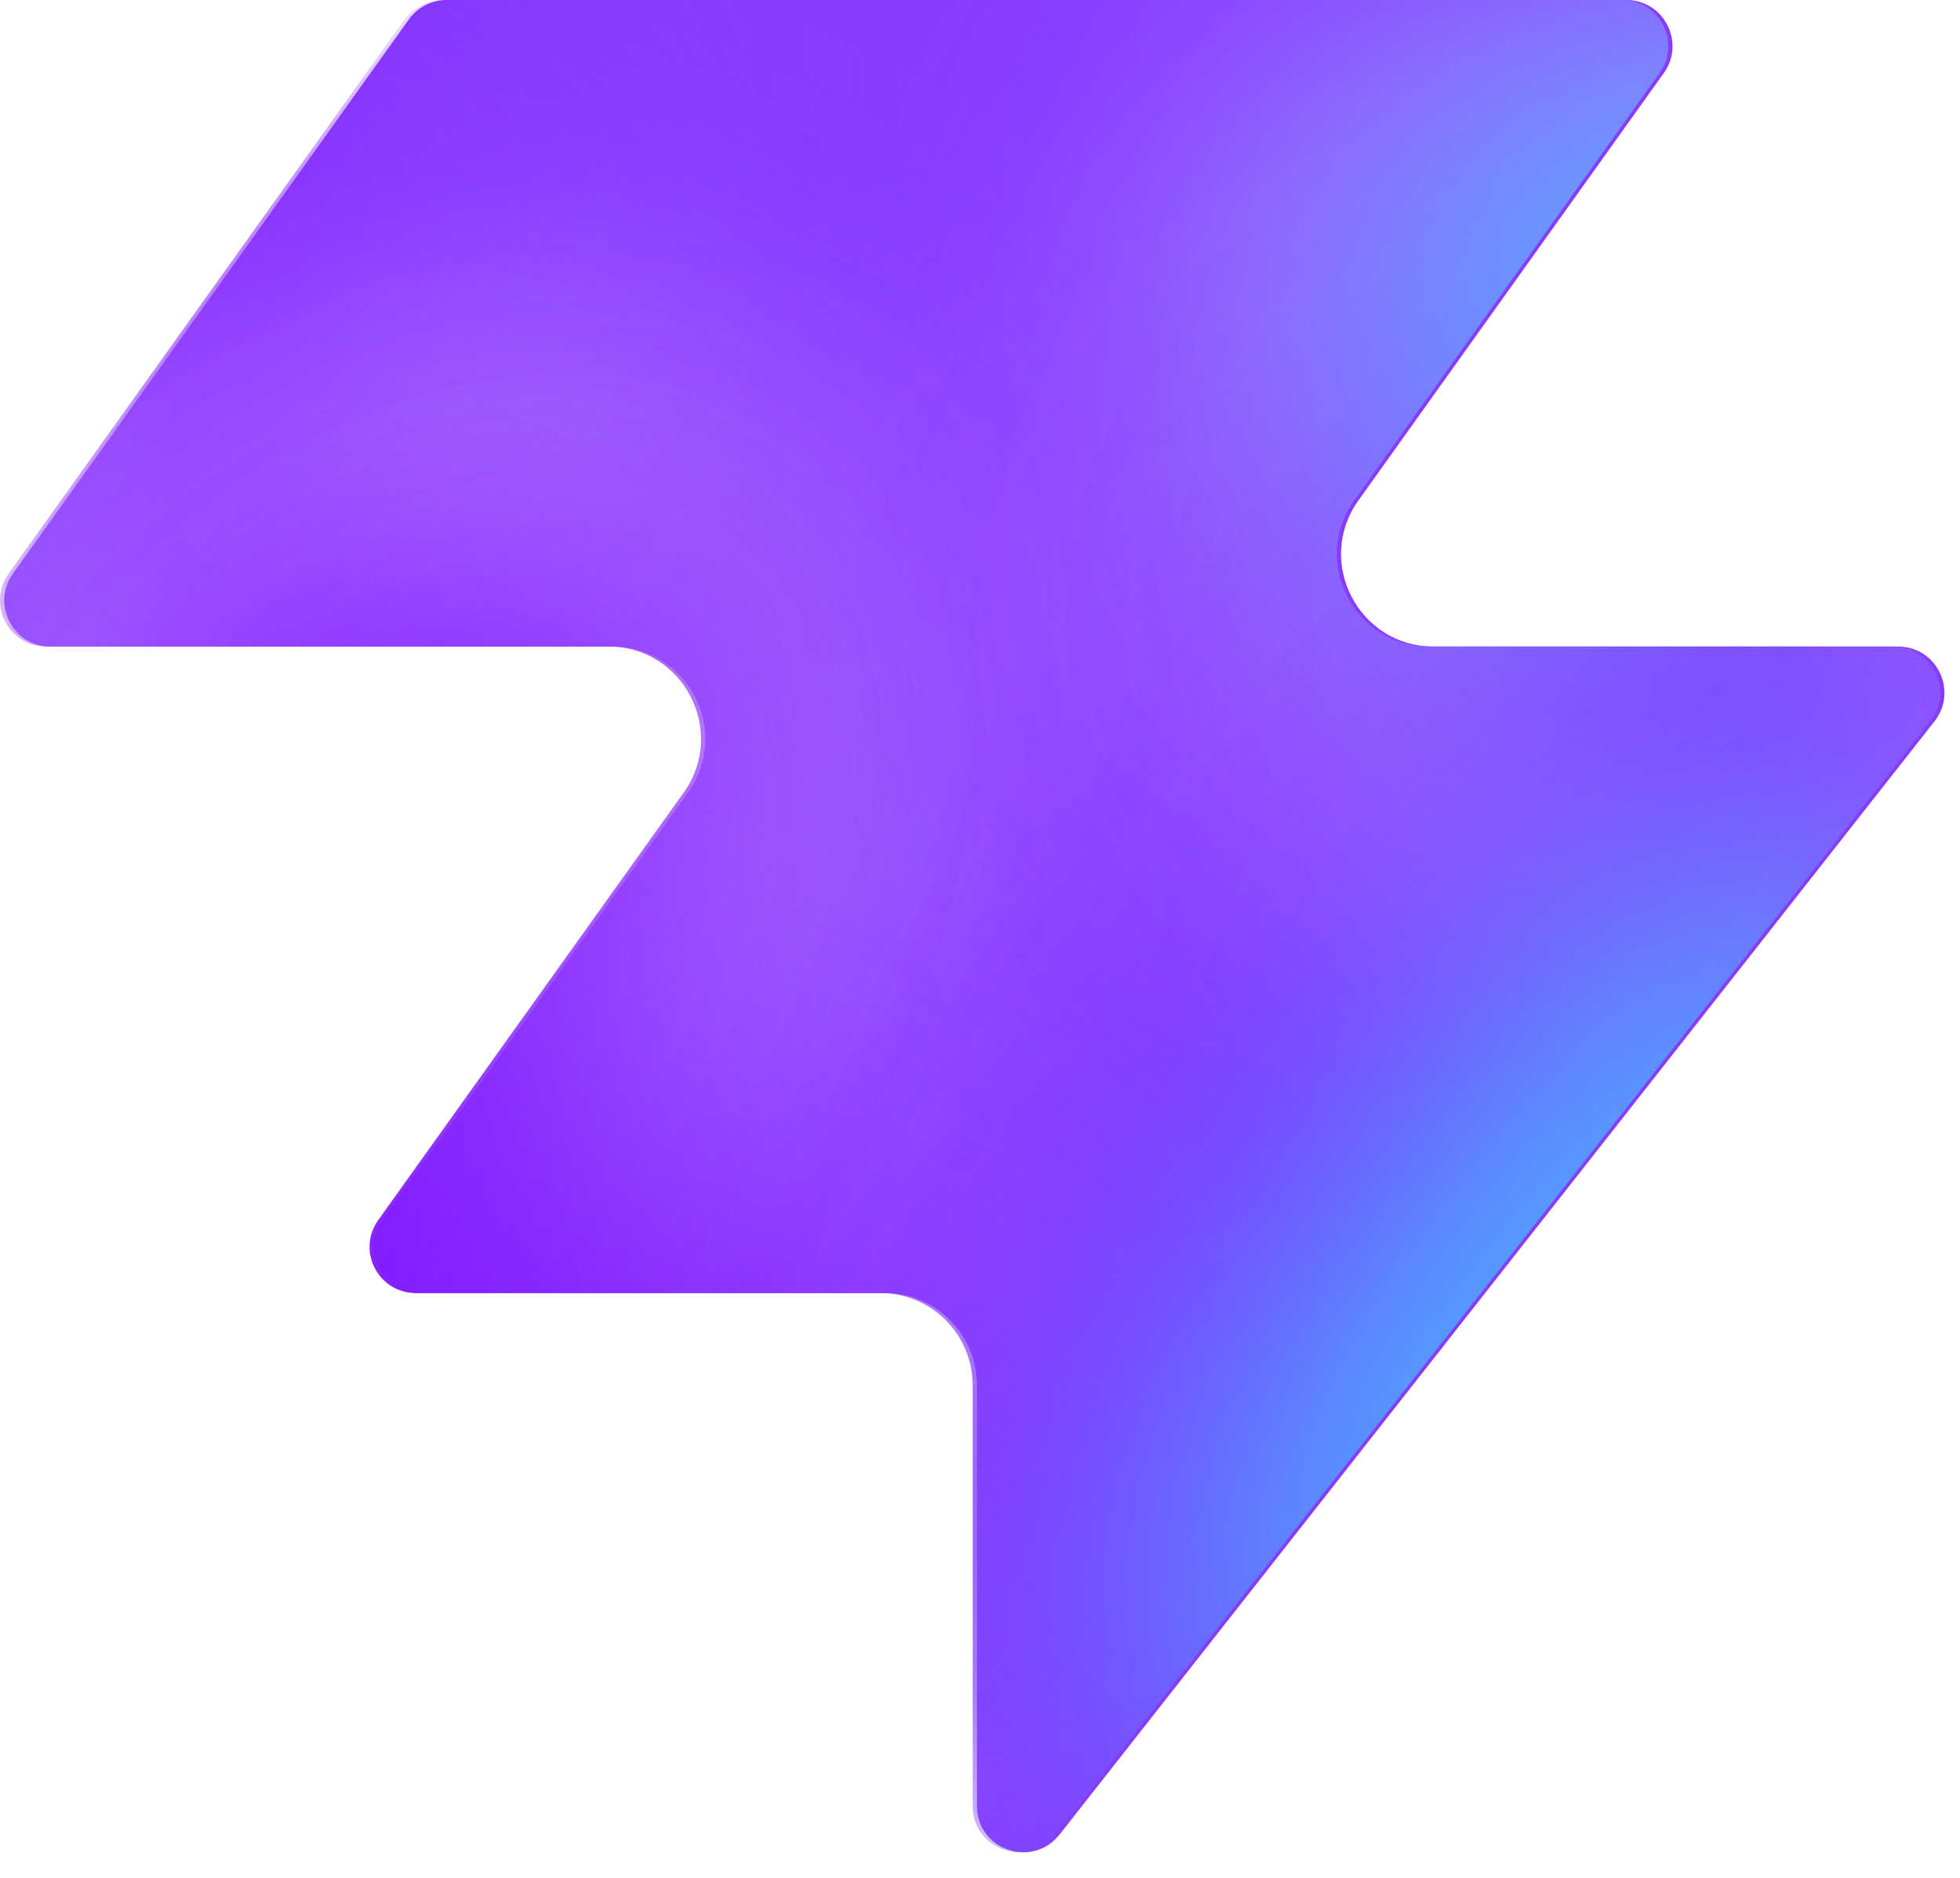
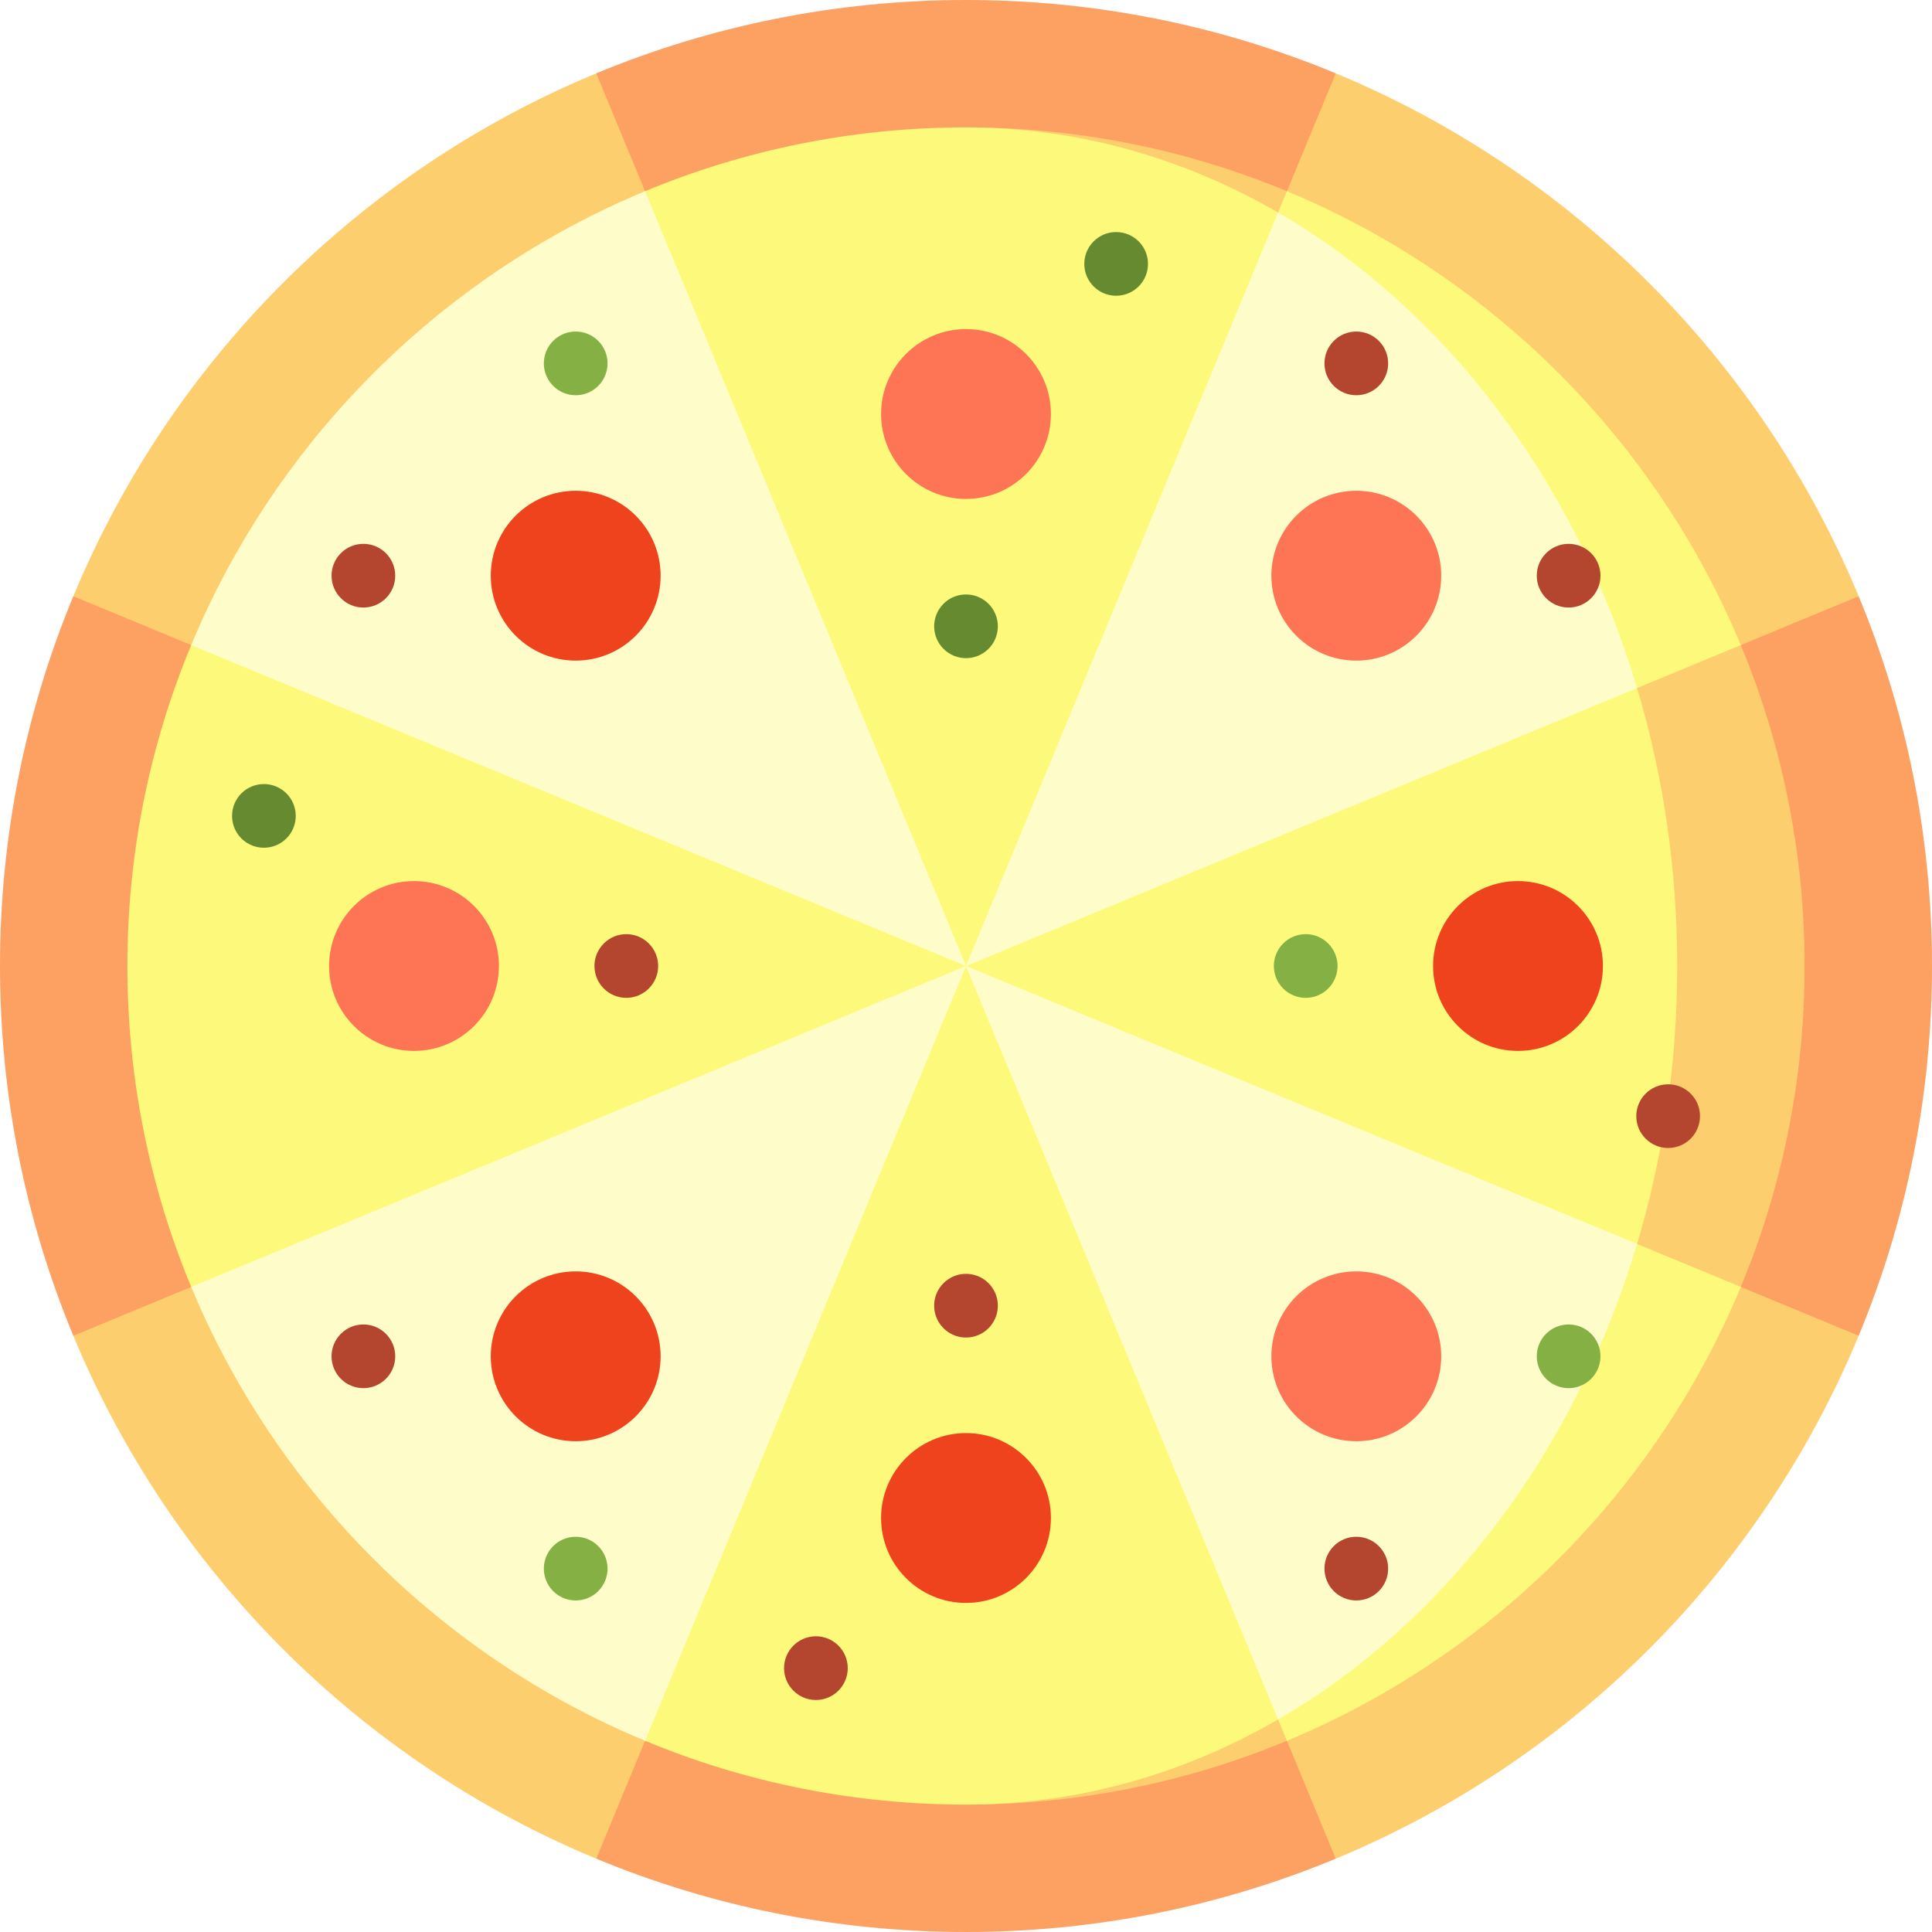
- <svg xmlns="http://www.w3.org/2000/svg" width="48" height="46" fill="none" viewBox="0 0 48 46">
-   <path fill="#863bff" d="M25.946 44.938c-.664.845-2.021.375-2.021-.698V33.937a2.26 2.26 0 0 0-2.262-2.262H10.287c-.92 0-1.456-1.04-.92-1.788l7.48-10.471c1.07-1.497 0-3.578-1.842-3.578H1.237c-.92 0-1.456-1.04-.92-1.788L10.013.474c.214-.297.556-.474.92-.474h28.894c.92 0 1.456 1.04.92 1.788l-7.48 10.471c-1.07 1.498 0 3.579 1.842 3.579h11.377c.943 0 1.473 1.088.89 1.83L25.947 44.94z" style="fill:#863bff;fill:color(display-p3 .525 .23 1);fill-opacity:1" />
-   <mask id="a" width="48" height="46" x="0" y="0" maskUnits="userSpaceOnUse" style="mask-type:alpha">
-     <path fill="#000" d="M25.842 44.938c-.664.844-2.021.375-2.021-.698V33.937a2.26 2.26 0 0 0-2.262-2.262H10.183c-.92 0-1.456-1.04-.92-1.788l7.48-10.471c1.07-1.498 0-3.579-1.842-3.579H1.133c-.92 0-1.456-1.04-.92-1.787L9.91.473c.214-.297.556-.474.92-.474h28.894c.92 0 1.456 1.04.92 1.788l-7.48 10.471c-1.07 1.498 0 3.578 1.842 3.578h11.377c.943 0 1.473 1.088.89 1.832L25.843 44.94z" style="fill:#000;fill-opacity:1" />
-   </mask>
-   <g mask="url(#a)">
-     <g filter="url(#b)">
-       <ellipse cx="5.508" cy="14.704" fill="#ede6ff" rx="5.508" ry="14.704" style="fill:#ede6ff;fill:color(display-p3 .927 .903 1);fill-opacity:1" transform="matrix(.00324 1 1 -.00324 -4.47 31.516)" />
-     </g>
-     <g filter="url(#c)">
-       <ellipse cx="10.399" cy="29.851" fill="#ede6ff" rx="10.399" ry="29.851" style="fill:#ede6ff;fill:color(display-p3 .927 .903 1);fill-opacity:1" transform="matrix(.00324 1 1 -.00324 -39.328 7.883)" />
-     </g>
-     <g filter="url(#d)">
-       <ellipse cx="5.508" cy="30.487" fill="#7e14ff" rx="5.508" ry="30.487" style="fill:#7e14ff;fill:color(display-p3 .492 .077 1);fill-opacity:1" transform="rotate(89.814 -25.913 -14.639)scale(1 -1)" />
-     </g>
-     <g filter="url(#e)">
-       <ellipse cx="5.508" cy="30.599" fill="#7e14ff" rx="5.508" ry="30.599" style="fill:#7e14ff;fill:color(display-p3 .492 .077 1);fill-opacity:1" transform="rotate(89.814 -32.644 -3.334)scale(1 -1)" />
-     </g>
-     <g filter="url(#f)">
-       <ellipse cx="5.508" cy="30.599" fill="#7e14ff" rx="5.508" ry="30.599" style="fill:#7e14ff;fill:color(display-p3 .492 .077 1);fill-opacity:1" transform="matrix(.00324 1 1 -.00324 -34.34 30.47)" />
-     </g>
-     <g filter="url(#g)">
-       <ellipse cx="14.072" cy="22.078" fill="#ede6ff" rx="14.072" ry="22.078" style="fill:#ede6ff;fill:color(display-p3 .927 .903 1);fill-opacity:1" transform="rotate(93.35 24.506 48.493)scale(-1 1)" />
-     </g>
-     <g filter="url(#h)">
-       <ellipse cx="3.47" cy="21.501" fill="#7e14ff" rx="3.47" ry="21.501" style="fill:#7e14ff;fill:color(display-p3 .492 .077 1);fill-opacity:1" transform="rotate(89.009 28.708 47.59)scale(-1 1)" />
-     </g>
-     <g filter="url(#i)">
-       <ellipse cx="3.47" cy="21.501" fill="#7e14ff" rx="3.47" ry="21.501" style="fill:#7e14ff;fill:color(display-p3 .492 .077 1);fill-opacity:1" transform="rotate(89.009 28.708 47.59)scale(-1 1)" />
-     </g>
-     <g filter="url(#j)">
-       <ellipse cx=".387" cy="8.972" fill="#7e14ff" rx="4.407" ry="29.108" style="fill:#7e14ff;fill:color(display-p3 .492 .077 1);fill-opacity:1" transform="rotate(39.51 .387 8.972)" />
-     </g>
-     <g filter="url(#k)">
-       <ellipse cx="47.523" cy="-6.092" fill="#7e14ff" rx="4.407" ry="29.108" style="fill:#7e14ff;fill:color(display-p3 .492 .077 1);fill-opacity:1" transform="rotate(37.892 47.523 -6.092)" />
-     </g>
-     <g filter="url(#l)">
-       <ellipse cx="41.412" cy="6.333" fill="#47bfff" rx="5.971" ry="9.665" style="fill:#47bfff;fill:color(display-p3 .28 .748 1);fill-opacity:1" transform="rotate(37.892 41.412 6.333)" />
-     </g>
-     <g filter="url(#m)">
-       <ellipse cx="-1.879" cy="38.332" fill="#7e14ff" rx="4.407" ry="29.108" style="fill:#7e14ff;fill:color(display-p3 .492 .077 1);fill-opacity:1" transform="rotate(37.892 -1.88 38.332)" />
-     </g>
-     <g filter="url(#n)">
-       <ellipse cx="-1.879" cy="38.332" fill="#7e14ff" rx="4.407" ry="29.108" style="fill:#7e14ff;fill:color(display-p3 .492 .077 1);fill-opacity:1" transform="rotate(37.892 -1.88 38.332)" />
-     </g>
-     <g filter="url(#o)">
-       <ellipse cx="35.651" cy="29.907" fill="#7e14ff" rx="4.407" ry="29.108" style="fill:#7e14ff;fill:color(display-p3 .492 .077 1);fill-opacity:1" transform="rotate(37.892 35.651 29.907)" />
-     </g>
-     <g filter="url(#p)">
-       <ellipse cx="38.418" cy="32.4" fill="#47bfff" rx="5.971" ry="15.297" style="fill:#47bfff;fill:color(display-p3 .28 .748 1);fill-opacity:1" transform="rotate(37.892 38.418 32.4)" />
-     </g>
+ <svg xmlns="http://www.w3.org/2000/svg" height="800px" width="800px" version="1.1" id="Layer_1" viewBox="0 0 512 512" xml:space="preserve">
+   <path style="fill:#FDA162;" d="M492.567,158.011l-0.056,0.023l-100.328-38.215L353.966,19.49l0.022-0.056  C323.809,6.909,290.715,0,256,0s-67.809,6.909-97.989,19.433l0.023,0.056l-38.215,100.328L19.49,158.034l-0.056-0.023  C6.909,188.191,0,221.285,0,256s6.909,67.809,19.433,97.989l0.056-0.022l100.328,38.215l38.215,100.328l-0.023,0.056  C188.191,505.091,221.285,512,256,512s67.809-6.909,97.989-19.433l-0.022-0.056l38.215-100.328l100.328-38.215l0.056,0.022  C505.091,323.809,512,290.715,512,256S505.091,188.191,492.567,158.011z" />
+   <g>
+     <path style="fill:#FDCE6E;" d="M158.034,19.49L256,256L19.49,158.034l-0.056-0.023C45.382,95.435,95.435,45.382,158.011,19.433   L158.034,19.49z" />
+     <path style="fill:#FDCE6E;" d="M256,256l-97.966,236.51l-0.023,0.056C95.435,466.618,45.382,416.565,19.433,353.989l0.056-0.022   L256,256z" />
+     <path style="fill:#FDCE6E;" d="M492.51,353.966l0.056,0.022c-25.949,62.577-76.001,112.629-138.578,138.578l-0.022-0.056L256,256   L492.51,353.966z" />
+     <path style="fill:#FDCE6E;" d="M492.567,158.011l-0.056,0.023L256,256l97.966-236.51l0.022-0.056   C416.565,45.382,466.618,95.435,492.567,158.011z" />
+     <path style="fill:#FDCE6E;" d="M258.431,33.781l102.783,56.309l-20.165-39.418C315.55,40.071,287.654,34.085,258.431,33.781z" />
+     <path style="fill:#FDCE6E;" d="M461.329,170.952h-38.743v170.097h38.743c10.893-26.208,16.913-54.936,16.913-85.048   S472.222,197.159,461.329,170.952z" />
+     <path style="fill:#FDCE6E;" d="M258.431,478.219l102.783-56.309l-20.165,39.418C315.55,471.929,287.654,477.915,258.431,478.219z" />
  </g>
-   <defs>
-     <filter id="b" width="60.045" height="41.654" x="-19.77" y="16.149" color-interpolation-filters="sRGB" filterUnits="userSpaceOnUse">
-       <feFlood flood-opacity="0" result="BackgroundImageFix" />
-       <feBlend in="SourceGraphic" in2="BackgroundImageFix" result="shape" />
-       <feGaussianBlur result="effect1_foregroundBlur_2002_17158" stdDeviation="7.659" />
-     </filter>
-     <filter id="c" width="90.34" height="51.437" x="-54.613" y="-7.533" color-interpolation-filters="sRGB" filterUnits="userSpaceOnUse">
-       <feFlood flood-opacity="0" result="BackgroundImageFix" />
-       <feBlend in="SourceGraphic" in2="BackgroundImageFix" result="shape" />
-       <feGaussianBlur result="effect1_foregroundBlur_2002_17158" stdDeviation="7.659" />
-     </filter>
-     <filter id="d" width="79.355" height="29.4" x="-49.64" y="2.03" color-interpolation-filters="sRGB" filterUnits="userSpaceOnUse">
-       <feFlood flood-opacity="0" result="BackgroundImageFix" />
-       <feBlend in="SourceGraphic" in2="BackgroundImageFix" result="shape" />
-       <feGaussianBlur result="effect1_foregroundBlur_2002_17158" stdDeviation="4.596" />
-     </filter>
-     <filter id="e" width="79.579" height="29.4" x="-45.045" y="20.029" color-interpolation-filters="sRGB" filterUnits="userSpaceOnUse">
-       <feFlood flood-opacity="0" result="BackgroundImageFix" />
-       <feBlend in="SourceGraphic" in2="BackgroundImageFix" result="shape" />
-       <feGaussianBlur result="effect1_foregroundBlur_2002_17158" stdDeviation="4.596" />
-     </filter>
-     <filter id="f" width="79.579" height="29.4" x="-43.513" y="21.178" color-interpolation-filters="sRGB" filterUnits="userSpaceOnUse">
-       <feFlood flood-opacity="0" result="BackgroundImageFix" />
-       <feBlend in="SourceGraphic" in2="BackgroundImageFix" result="shape" />
-       <feGaussianBlur result="effect1_foregroundBlur_2002_17158" stdDeviation="4.596" />
-     </filter>
-     <filter id="g" width="74.749" height="58.852" x="15.756" y="-17.901" color-interpolation-filters="sRGB" filterUnits="userSpaceOnUse">
-       <feFlood flood-opacity="0" result="BackgroundImageFix" />
-       <feBlend in="SourceGraphic" in2="BackgroundImageFix" result="shape" />
-       <feGaussianBlur result="effect1_foregroundBlur_2002_17158" stdDeviation="7.659" />
-     </filter>
-     <filter id="h" width="61.377" height="25.362" x="23.548" y="2.284" color-interpolation-filters="sRGB" filterUnits="userSpaceOnUse">
-       <feFlood flood-opacity="0" result="BackgroundImageFix" />
-       <feBlend in="SourceGraphic" in2="BackgroundImageFix" result="shape" />
-       <feGaussianBlur result="effect1_foregroundBlur_2002_17158" stdDeviation="4.596" />
-     </filter>
-     <filter id="i" width="61.377" height="25.362" x="23.548" y="2.284" color-interpolation-filters="sRGB" filterUnits="userSpaceOnUse">
-       <feFlood flood-opacity="0" result="BackgroundImageFix" />
-       <feBlend in="SourceGraphic" in2="BackgroundImageFix" result="shape" />
-       <feGaussianBlur result="effect1_foregroundBlur_2002_17158" stdDeviation="4.596" />
-     </filter>
-     <filter id="j" width="56.045" height="63.649" x="-27.636" y="-22.853" color-interpolation-filters="sRGB" filterUnits="userSpaceOnUse">
-       <feFlood flood-opacity="0" result="BackgroundImageFix" />
-       <feBlend in="SourceGraphic" in2="BackgroundImageFix" result="shape" />
-       <feGaussianBlur result="effect1_foregroundBlur_2002_17158" stdDeviation="4.596" />
-     </filter>
-     <filter id="k" width="54.814" height="64.646" x="20.116" y="-38.415" color-interpolation-filters="sRGB" filterUnits="userSpaceOnUse">
-       <feFlood flood-opacity="0" result="BackgroundImageFix" />
-       <feBlend in="SourceGraphic" in2="BackgroundImageFix" result="shape" />
-       <feGaussianBlur result="effect1_foregroundBlur_2002_17158" stdDeviation="4.596" />
-     </filter>
-     <filter id="l" width="33.541" height="35.313" x="24.641" y="-11.323" color-interpolation-filters="sRGB" filterUnits="userSpaceOnUse">
-       <feFlood flood-opacity="0" result="BackgroundImageFix" />
-       <feBlend in="SourceGraphic" in2="BackgroundImageFix" result="shape" />
-       <feGaussianBlur result="effect1_foregroundBlur_2002_17158" stdDeviation="4.596" />
-     </filter>
-     <filter id="m" width="54.814" height="64.646" x="-29.286" y="6.009" color-interpolation-filters="sRGB" filterUnits="userSpaceOnUse">
-       <feFlood flood-opacity="0" result="BackgroundImageFix" />
-       <feBlend in="SourceGraphic" in2="BackgroundImageFix" result="shape" />
-       <feGaussianBlur result="effect1_foregroundBlur_2002_17158" stdDeviation="4.596" />
-     </filter>
-     <filter id="n" width="54.814" height="64.646" x="-29.286" y="6.009" color-interpolation-filters="sRGB" filterUnits="userSpaceOnUse">
-       <feFlood flood-opacity="0" result="BackgroundImageFix" />
-       <feBlend in="SourceGraphic" in2="BackgroundImageFix" result="shape" />
-       <feGaussianBlur result="effect1_foregroundBlur_2002_17158" stdDeviation="4.596" />
-     </filter>
-     <filter id="o" width="54.814" height="64.646" x="8.244" y="-2.416" color-interpolation-filters="sRGB" filterUnits="userSpaceOnUse">
-       <feFlood flood-opacity="0" result="BackgroundImageFix" />
-       <feBlend in="SourceGraphic" in2="BackgroundImageFix" result="shape" />
-       <feGaussianBlur result="effect1_foregroundBlur_2002_17158" stdDeviation="4.596" />
-     </filter>
-     <filter id="p" width="39.409" height="43.623" x="18.713" y="10.588" color-interpolation-filters="sRGB" filterUnits="userSpaceOnUse">
-       <feFlood flood-opacity="0" result="BackgroundImageFix" />
-       <feBlend in="SourceGraphic" in2="BackgroundImageFix" result="shape" />
-       <feGaussianBlur result="effect1_foregroundBlur_2002_17158" stdDeviation="4.596" />
-     </filter>
-   </defs>
+   <g>
+     <path style="fill:#FDFA7B;" d="M444.484,256c0-25.803-3.747-50.604-10.645-73.66l-62.018-41.649l-33.112-84.36   c-24.295-14.066-51.515-22.123-80.277-22.551c-0.81-0.011-1.62-0.023-2.431-0.023c-30.112,0-58.841,6.02-85.048,16.913   L134.29,134.29l-83.619,36.661C39.778,197.159,33.758,225.888,33.758,256c0,30.112,6.02,58.841,16.913,85.048l83.619,36.661   l36.661,83.619c26.208,10.893,54.936,16.913,85.048,16.913c0.81,0,1.62-0.011,2.431-0.022c28.762-0.428,55.982-8.485,80.277-22.551   l33.112-84.36l62.018-41.649C440.736,306.604,444.484,281.803,444.484,256z" />
+     <path style="fill:#FDFA7B;" d="M433.838,329.66l-95.131,126.008l2.341,5.66c54.261-22.562,97.719-66.02,120.281-120.281   L433.838,329.66z" />
+     <path style="fill:#FDFA7B;" d="M341.048,50.671l-2.341,5.66l95.131,126.008l27.49-11.388   C438.767,116.691,395.309,73.233,341.048,50.671z" />
+   </g>
+   <g>
+     <path style="fill:#FEFDCA;" d="M256,256l177.838,73.66c-16.497,55.206-50.986,100.498-95.131,126.008L256,256z" />
+     <path style="fill:#FEFDCA;" d="M433.838,182.34L256,256l82.708-199.669C382.852,81.841,417.342,127.134,433.838,182.34z" />
+     <path style="fill:#FEFDCA;" d="M256,256l-85.048,205.329c-54.261-22.562-97.719-66.02-120.281-120.281L256,256z" />
+     <path style="fill:#FEFDCA;" d="M170.952,50.671L256,256L50.671,170.952C73.233,116.691,116.691,73.233,170.952,50.671z" />
+   </g>
+   <circle style="fill:#FD7555;" cx="256" cy="109.714" r="22.505" />
+   <circle style="fill:#EF431D;" cx="152.565" cy="152.565" r="22.505" />
+   <circle style="fill:#FD7555;" cx="109.714" cy="256" r="22.505" />
+   <g>
+     <circle style="fill:#EF431D;" cx="152.565" cy="359.435" r="22.505" />
+     <circle style="fill:#EF431D;" cx="256" cy="402.286" r="22.505" />
+   </g>
+   <circle style="fill:#FD7555;" cx="359.435" cy="359.435" r="22.505" />
+   <circle style="fill:#EF431D;" cx="402.286" cy="256" r="22.505" />
+   <circle style="fill:#FD7555;" cx="359.435" cy="152.565" r="22.505" />
+   <g>
+     <circle style="fill:#668A30;" cx="295.79" cy="69.936" r="8.44" />
+     <circle style="fill:#668A30;" cx="256" cy="165.978" r="8.44" />
+   </g>
+   <circle style="fill:#84B044;" cx="152.565" cy="96.301" r="8.44" />
+   <circle style="fill:#B4462F;" cx="96.301" cy="152.565" r="8.44" />
+   <circle style="fill:#668A30;" cx="69.936" cy="216.222" r="8.44" />
+   <g>
+     <circle style="fill:#B4462F;" cx="165.978" cy="256" r="8.44" />
+     <circle style="fill:#B4462F;" cx="96.301" cy="359.435" r="8.44" />
+   </g>
+   <circle style="fill:#84B044;" cx="152.565" cy="415.699" r="8.44" />
+   <g>
+     <circle style="fill:#B4462F;" cx="216.222" cy="442.075" r="8.44" />
+     <circle style="fill:#B4462F;" cx="256" cy="346.022" r="8.44" />
+     <circle style="fill:#B4462F;" cx="359.435" cy="415.699" r="8.44" />
+   </g>
+   <circle style="fill:#84B044;" cx="415.699" cy="359.435" r="8.44" />
+   <circle style="fill:#B4462F;" cx="442.075" cy="295.79" r="8.44" />
+   <circle style="fill:#84B044;" cx="346.022" cy="256" r="8.44" />
+   <g>
+     <circle style="fill:#B4462F;" cx="415.699" cy="152.565" r="8.44" />
+     <circle style="fill:#B4462F;" cx="359.435" cy="96.301" r="8.44" />
+   </g>
</svg>
